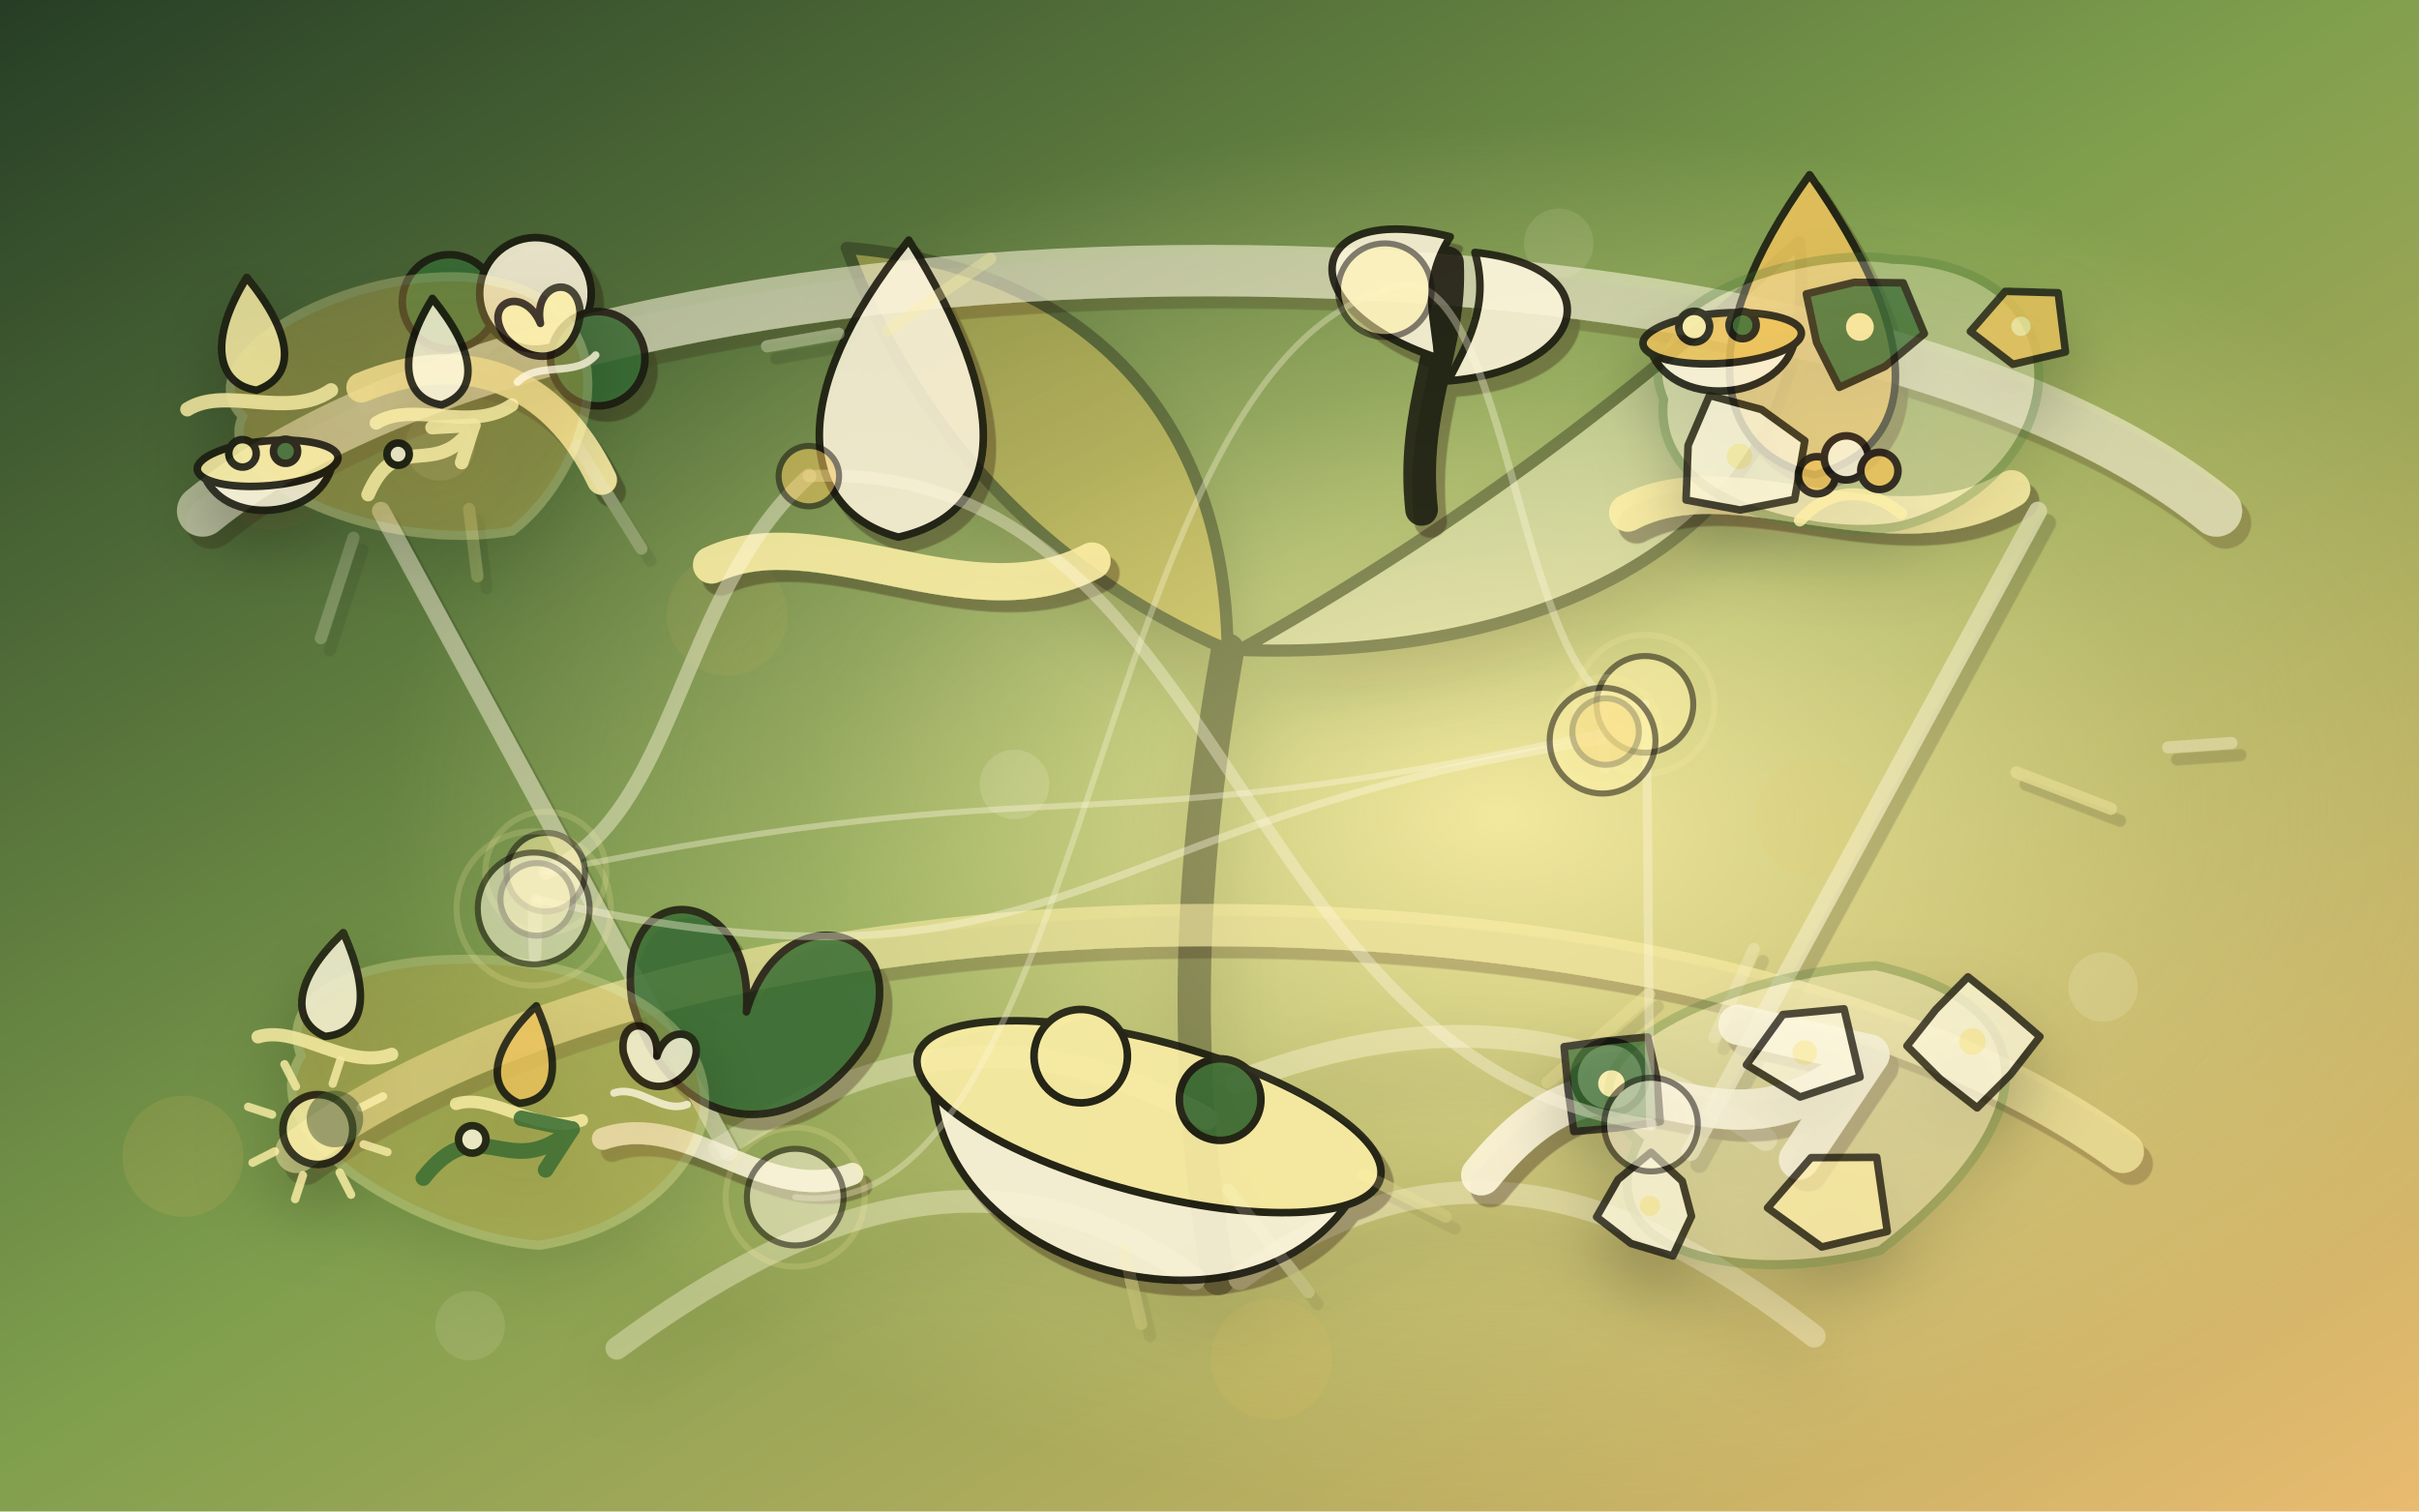
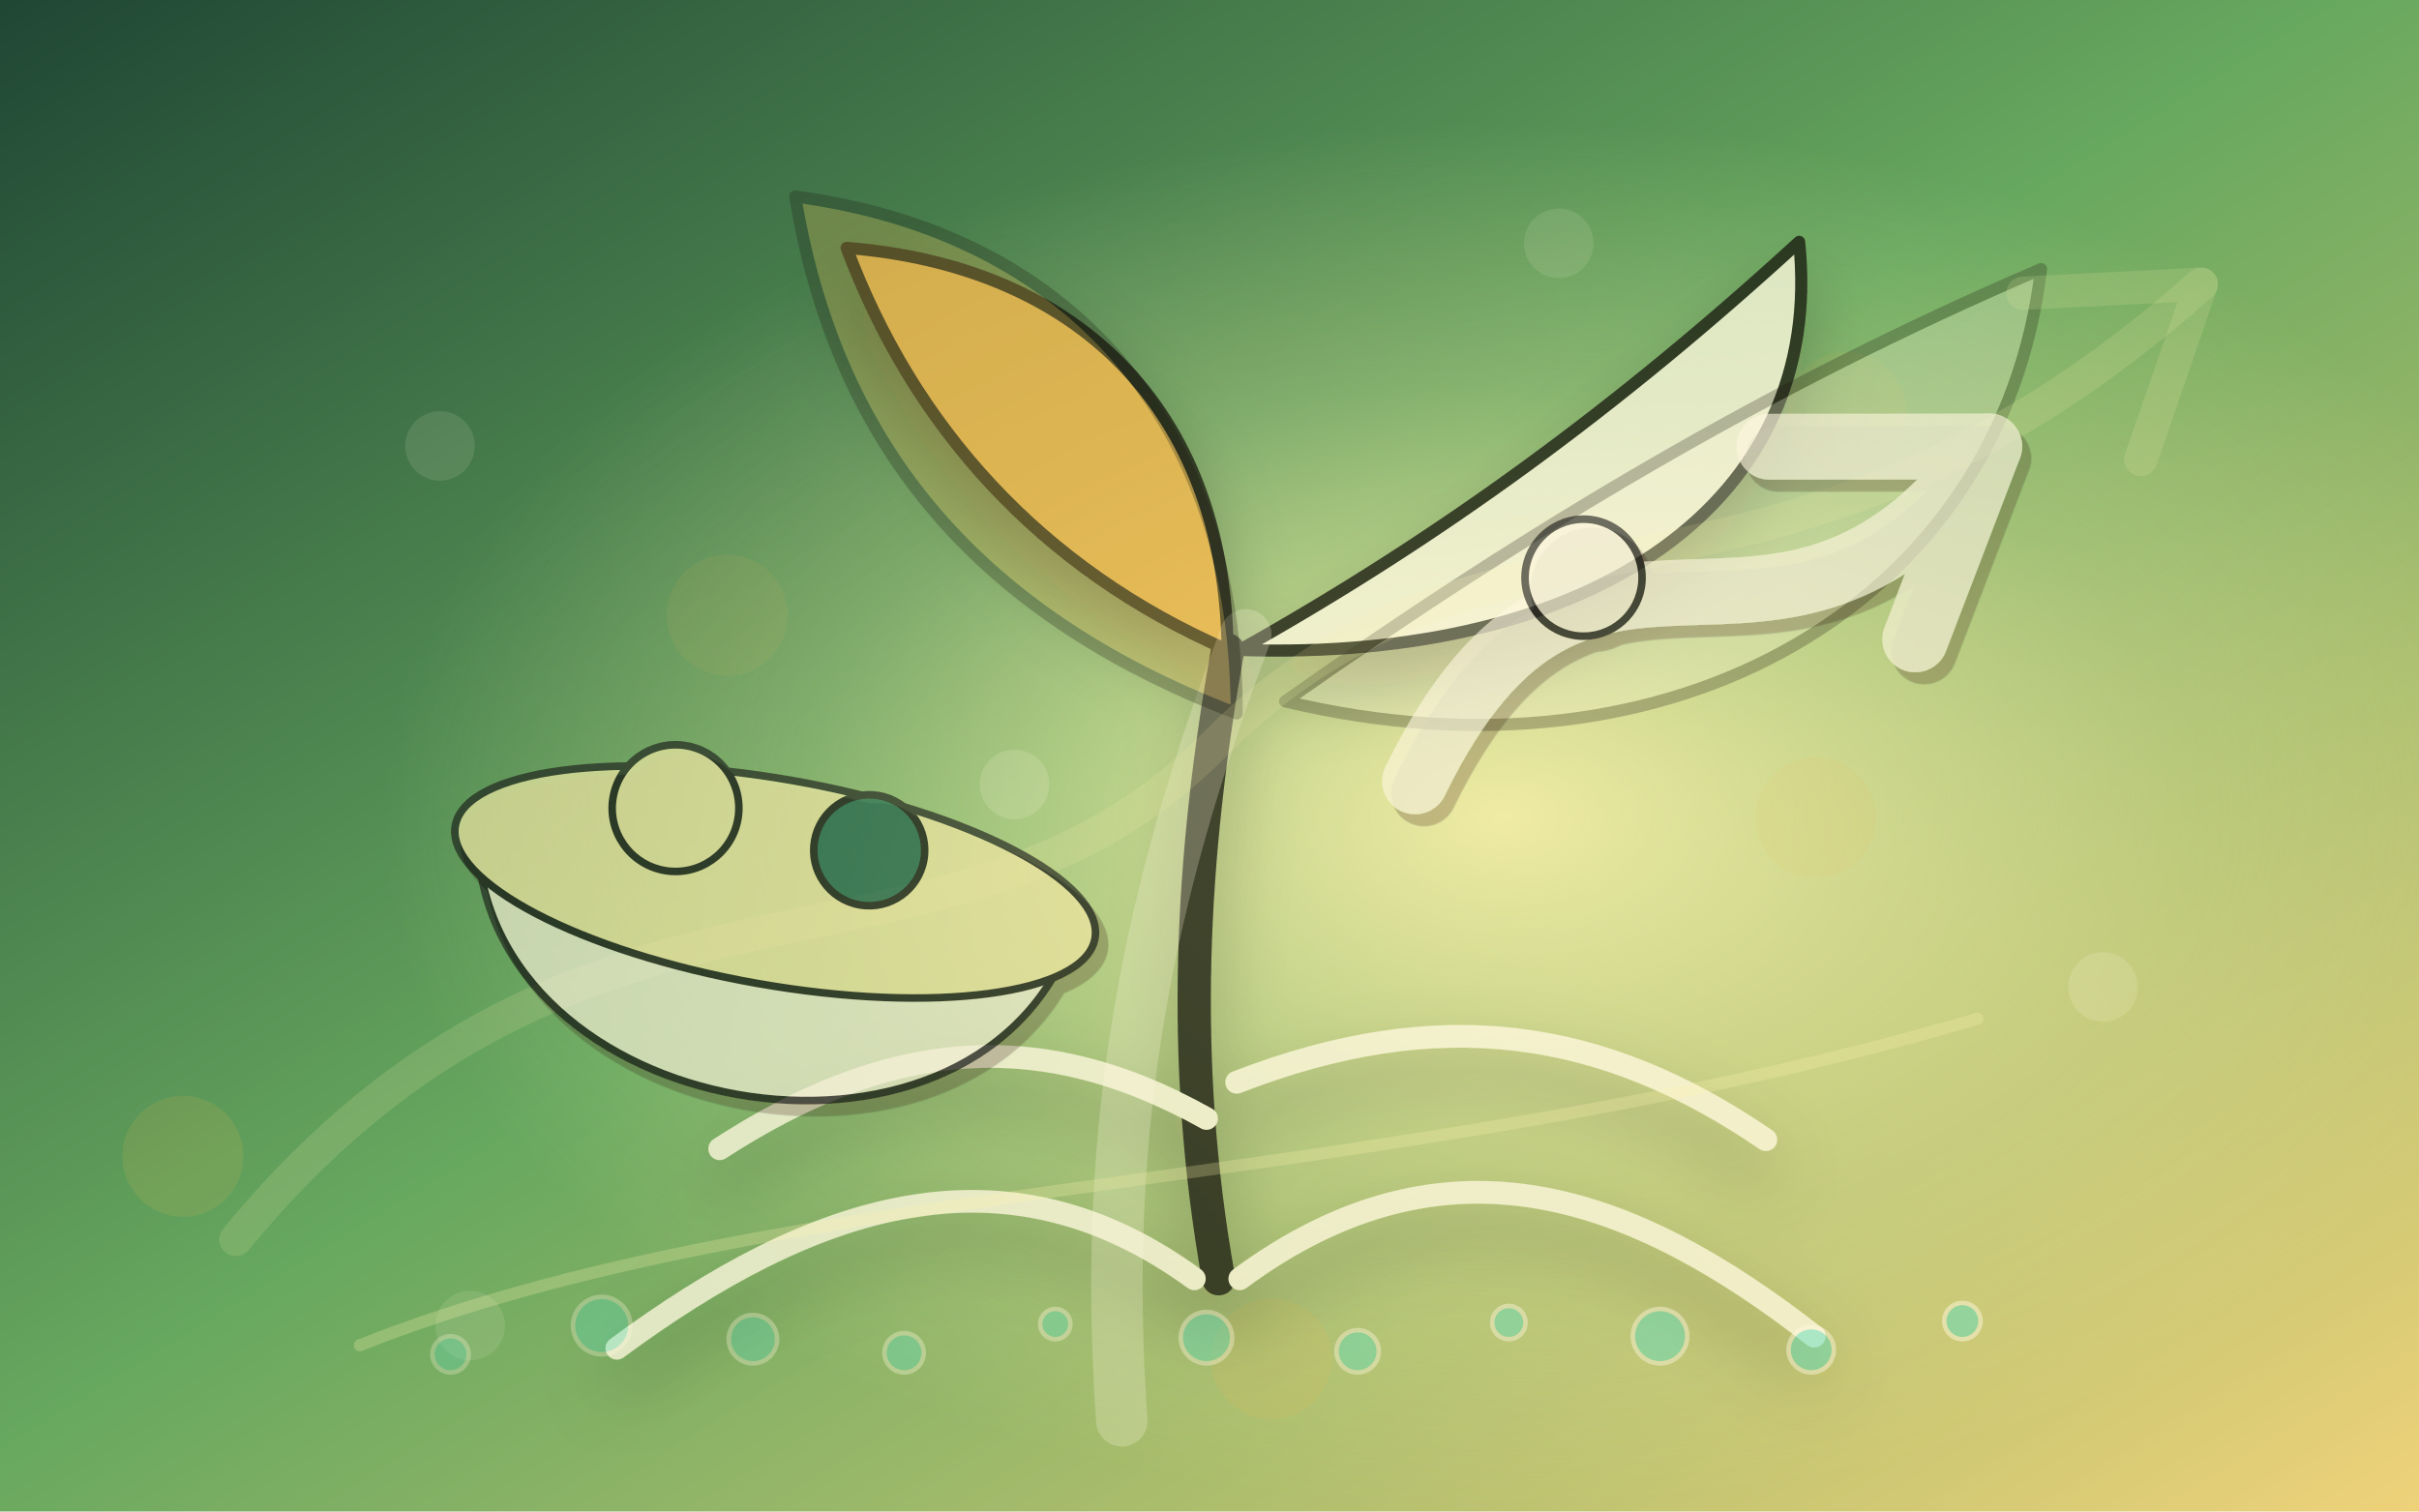
<svg xmlns="http://www.w3.org/2000/svg" width="1600" height="1000" viewBox="0 0 1600 1000" role="img" aria-labelledby="title desc">
  <defs>
    <linearGradient id="posterBg" x1="0" y1="0" x2="1" y2="1">
-       <stop offset="0%" stop-color="#263d25" />
-       <stop offset="48%" stop-color="#7f9f4d" />
-       <stop offset="100%" stop-color="#e9bb70" />
+       <stop offset="0%" stop-color="#1f4634" />
+       <stop offset="48%" stop-color="#67a85f" />
+       <stop offset="100%" stop-color="#efd27a" />
    </linearGradient>
    <radialGradient id="warmGlow" cx="62%" cy="54%" r="46%">
-       <stop offset="0%" stop-color="#fff1a8" stop-opacity=".88" />
-       <stop offset="62%" stop-color="#fff1a8" stop-opacity=".24" />
-       <stop offset="100%" stop-color="#fff1a8" stop-opacity="0" />
+       <stop offset="0%" stop-color="#fff3ad" stop-opacity=".88" />
+       <stop offset="62%" stop-color="#fff3ad" stop-opacity=".24" />
+       <stop offset="100%" stop-color="#fff3ad" stop-opacity="0" />
    </radialGradient>
    <filter id="posterShadow" x="-20%" y="-20%" width="140%" height="150%">
      <feDropShadow dx="0" dy="22" stdDeviation="22" flood-color="#140d08" flood-opacity=".32" />
    </filter>
    <filter id="hardInk" x="-20%" y="-20%" width="140%" height="150%">
      <feDropShadow dx="6" dy="8" stdDeviation="0" flood-color="#12100c" flood-opacity=".34" />
    </filter>
    <style>
      .ink { stroke: #16120d; stroke-width: 8; stroke-linecap: round; stroke-linejoin: round; }
      .thin { stroke: #16120d; stroke-width: 5; stroke-linecap: round; stroke-linejoin: round; }
    </style>
  </defs>
  <rect width="1600" height="1000" fill="url(#posterBg)" />
  <rect width="1600" height="1000" fill="url(#warmGlow)" />
-   <circle cx="1201" cy="541" r="40" fill="#efc45b" opacity="0.08" />
+   <circle cx="1201" cy="541" r="40" fill="#f2b84d" opacity="0.08" />
  <circle cx="291" cy="295" r="23" fill="#fff8df" opacity="0.11" />
-   <circle cx="841" cy="899" r="40" fill="#efc45b" opacity="0.13" />
+   <circle cx="841" cy="899" r="40" fill="#f2b84d" opacity="0.13" />
  <circle cx="1391" cy="653" r="23" fill="#fff8df" opacity="0.16" />
-   <circle cx="481" cy="407" r="40" fill="#efc45b" opacity="0.08" />
+   <circle cx="481" cy="407" r="40" fill="#f2b84d" opacity="0.08" />
  <circle cx="1031" cy="161" r="23" fill="#fff8df" opacity="0.11" />
-   <circle cx="121" cy="765" r="40" fill="#efc45b" opacity="0.13" />
+   <circle cx="121" cy="765" r="40" fill="#f2b84d" opacity="0.13" />
  <circle cx="671" cy="519" r="23" fill="#fff8df" opacity="0.16" />
-   <circle cx="1221" cy="273" r="40" fill="#efc45b" opacity="0.08" />
+   <circle cx="1221" cy="273" r="40" fill="#f2b84d" opacity="0.08" />
  <circle cx="311" cy="877" r="23" fill="#fff8df" opacity="0.11" />
-   <g filter="url(#posterShadow)" opacity=".36">
+   <g id="semantic-scene" data-scene-group="C08_GROWTH_FOOD_MATERIAL" data-primary-category="growth" filter="url(#posterShadow)" opacity=".76">
    <g id="poster-growth-roots">
      <path d="M806 846 C780 700 788 566 812 430" fill="none" stroke="#16120d" stroke-width="22" stroke-linecap="round" />
-       <path d="M812 430 C688 376 604 282 560 164 C712 176 810 270 812 430Z" fill="#efc45b" class="ink" />
+       <path d="M812 430 C688 376 604 282 560 164 C712 176 810 270 812 430Z" fill="#f2b84d" class="ink" />
      <path d="M820 430 C952 356 1070 270 1190 160 C1208 332 1054 438 820 430Z" fill="#fff8df" class="ink" />
      <path d="M790 846 C664 754 538 796 408 892 M820 846 C958 744 1082 792 1200 884 M798 740 C684 676 584 690 476 760 M818 716 C952 664 1060 680 1168 754" fill="none" stroke="#fff8df" stroke-width="15" stroke-linecap="round" />
    </g>
  </g>
-   <g id="pair-signature-mural" filter="url(#hardInk)">
-     <g opacity=".98">
-       <path d="M134 338 C394 126 1206 126 1466 338" fill="none" stroke="#fff8df" stroke-width="34" stroke-linecap="round" opacity=".56" />
-       <path d="M196 762 C470 562 1130 562 1404 762" fill="none" stroke="#fff1a8" stroke-width="28" stroke-linecap="round" opacity=".58" />
-       <path d="M252 338 L482 762 M1348 338 L1118 762" stroke="#fff8df" stroke-width="12" stroke-linecap="round" opacity=".45" />
-       <g transform="rotate(21.0 345.0 218.0)">
-         <g opacity=".86">
-           <path d="M259.8 291.8 C313.8 240.7 376.2 240.7 430.2 291.8" fill="none" stroke="#fff1a8" stroke-width="19.9" stroke-linecap="round" />
-           <circle cx="293.9" cy="218.0" r="31.2" fill="#386b32" class="thin" />
-           <circle cx="345.0" cy="192.4" r="36.9" fill="#fff8df" class="thin" />
-           <circle cx="399.0" cy="218.0" r="31.2" fill="#386b32" class="thin" />
-         </g>
-       </g>
-       <g transform="rotate(2.0 597.0 276.0)">
-         <g opacity=".86">
-           <path d="M597.0 158.8 C517.6 264.7 530.9 340.3 597.0 355.4 C668.8 336.5 668.8 264.7 597.0 158.8Z" fill="#fff8df" class="thin" />
-           <path d="M474.1 378.1 C544.1 342.1 646.1 412.1 725.5 366.7" fill="none" stroke="#fff1a8" stroke-width="24.6" stroke-linecap="round" />
-         </g>
-       </g>
-       <g transform="rotate(6.0 949.0 254.0)">
-         <g transform="rotate(0 949.0 254.0)" opacity=".86">
-           <path d="M949.0 337.5 C934.6 271.3 957.6 228.1 949.0 173.4" fill="none" stroke="#16120d" stroke-width="21.6" stroke-linecap="round" />
-           <path d="M949.0 236.7 C845.3 213.7 851.1 141.7 949.0 156.1 C931.7 190.6 946.1 213.7 949.0 236.7Z" fill="#fff8df" class="thin" />
-           <path d="M957.6 251.1 C1049.8 233.8 1058.4 164.7 966.3 164.7 C980.7 199.3 966.3 228.1 957.6 251.1Z" fill="#fff8df" class="thin" />
-         </g>
-       </g>
-       <g transform="rotate(-1.0 1199.0 234.0)">
-         <g opacity=".86">
-           <path d="M1199.0 115.6 C1118.8 222.5 1132.2 298.9 1199.0 314.2 C1271.6 295.1 1271.6 222.5 1199.0 115.6Z" fill="#efc45b" class="thin" />
-           <path d="M1074.8 337.1 C1145.5 300.9 1248.7 371.5 1328.9 325.7" fill="none" stroke="#fff1a8" stroke-width="24.8" stroke-linecap="round" />
-         </g>
-       </g>
-       <g transform="rotate(-7.0 493.0 690.0)">
-         <g transform="rotate(17 493.0 690.0)" opacity=".84">
-           <path d="M414.2 675.4 C387.9 593.6 481.3 584.9 490.1 669.6 C498.8 584.9 595.2 593.6 571.8 675.4 C536.8 757.2 452.1 757.2 414.2 675.4Z" fill="#386b32" class="thin" />
-           <path d="M411.2 768.8 C463.8 739.6 525.1 795.1 577.7 763.0" fill="none" stroke="#fff8df" stroke-width="14.6" stroke-linecap="round" />
-         </g>
-       </g>
-       <g transform="rotate(15.0 757.0 750.0)">
-         <g opacity=".88">
-           <path d="M610.3 742.3 C637.3 877.4 876.7 877.4 903.7 742.3Z" fill="#fff8df" class="thin" />
-           <ellipse cx="757.0" cy="738.4" rx="158.3" ry="50.2" fill="#fff1a8" class="thin" />
-           <circle cx="703.0" cy="711.4" r="30.9" fill="#fff1a8" class="thin" />
-           <circle cx="799.5" cy="715.3" r="27.0" fill="#386b32" class="thin" />
-         </g>
-       </g>
-       <g transform="rotate(11.0 1113.0 728.0)">
-         <g opacity=".86">
-           <path d="M991.6 802.0 C1065.6 662.9 1136.7 790.2 1228.4 674.7" fill="none" stroke="#fff8df" stroke-width="26.6" stroke-linecap="round" />
-           <path d="M1228.4 674.7 L1139.6 671.8 M1228.4 674.7 L1195.9 751.7" fill="none" stroke="#fff8df" stroke-width="26.6" stroke-linecap="round" />
-           <circle cx="1062.7" cy="722.1" r="23.7" fill="#fff8df" class="thin" />
-         </g>
-       </g>
-       <path d="M723.5 851.0 L774.5 851.0" stroke="#fff1a8" stroke-width="8" stroke-linecap="round" opacity="0.18" transform="rotate(77 749.0 851.0)" />
-       <path d="M188.0 389.0 L258.0 389.0" stroke="#fff8df" stroke-width="8" stroke-linecap="round" opacity="0.23" transform="rotate(108 223.0 389.0)" />
-       <path d="M1012.5 687.0 L1101.5 687.0" stroke="#fff1a8" stroke-width="8" stroke-linecap="round" opacity="0.28" transform="rotate(139 1057.0 687.0)" />
-       <path d="M507.0 225.0 L555.0 225.0" stroke="#fff8df" stroke-width="8" stroke-linecap="round" opacity="0.33" transform="rotate(170 531.0 225.0)" />
-       <path d="M1331.5 523.0 L1398.5 523.0" stroke="#fff1a8" stroke-width="8" stroke-linecap="round" opacity="0.38" transform="rotate(21 1365.0 523.0)" />
-       <path d="M796.0 821.0 L882.0 821.0" stroke="#fff8df" stroke-width="8" stroke-linecap="round" opacity="0.18" transform="rotate(52 839.0 821.0)" />
-       <path d="M290.5 359.0 L335.5 359.0" stroke="#fff1a8" stroke-width="8" stroke-linecap="round" opacity="0.23" transform="rotate(83 313.0 359.0)" />
-       <path d="M1115.0 657.0 L1179.0 657.0" stroke="#fff8df" stroke-width="8" stroke-linecap="round" opacity="0.28" transform="rotate(114 1147.0 657.0)" />
-       <path d="M579.5 195.0 L662.5 195.0" stroke="#fff1a8" stroke-width="8" stroke-linecap="round" opacity="0.33" transform="rotate(145 621.0 195.0)" />
-       <path d="M1434.0 493.0 L1476.0 493.0" stroke="#fff8df" stroke-width="8" stroke-linecap="round" opacity="0.38" transform="rotate(176 1455.0 493.0)" />
-       <path d="M898.5 791.0 L959.5 791.0" stroke="#fff1a8" stroke-width="8" stroke-linecap="round" opacity="0.18" transform="rotate(27 929.0 791.0)" />
-       <path d="M363.0 329.0 L443.0 329.0" stroke="#fff8df" stroke-width="8" stroke-linecap="round" opacity="0.23" transform="rotate(58 403.0 329.0)" />
-     </g>
+   <g id="semantic-atmosphere" opacity=".72">
+     <path d="M742 940 C728 742 760 590 824 420" fill="none" stroke="#fff8df" stroke-width="34" stroke-linecap="round" opacity=".34" />
+     <path d="M818 472 C640 404 552 288 526 130 C720 156 818 292 818 472Z" fill="#f2b84d" opacity=".34" class="ink" />
+     <path d="M850 464 C1012 350 1168 256 1350 178 C1324 398 1108 526 850 464Z" fill="#fff8df" opacity=".34" class="ink" />
+     <path d="M156 820 C388 538 626 672 804 492 C986 308 1178 436 1456 188" fill="none" stroke="#fff3ad" stroke-width="22" stroke-linecap="round" opacity=".20" />
+     <path d="M1456 188 L1338 194 M1456 188 L1416 304" fill="none" stroke="#fff3ad" stroke-width="22" stroke-linecap="round" opacity=".20" />
+     <path d="M238 890 C520 778 912 790 1308 674" fill="none" stroke="#fff3ad" stroke-width="8" stroke-linecap="round" opacity=".34" />
  </g>
-   <g id="semantic-layer-icons" filter="url(#posterShadow)">
-     <g transform="rotate(-5.0 281.0 265.0)" opacity=".92">
-       <path d="M160.0 265.0 C126.0 224.0 231.0 174.0 315.0 186.0 C436.0 208.0 386.0 322.0 331.0 356.0 C247.0 364.0 136.0 306.0 160.0 265.0Z" fill="#efc45b" opacity=".28" stroke="#fff1a8" stroke-width="6" />
-       <g opacity=".86">
-         <path d="M170.8 173.6 C140.6 213.9 145.6 242.7 170.8 248.5 C198.2 241.3 198.2 213.9 170.8 173.6Z" fill="#fff1a8" class="thin" />
-         <path d="M124.0 257.1 C150.6 243.4 189.5 270.1 219.8 252.8" fill="none" stroke="#fff1a8" stroke-width="9.4" stroke-linecap="round" />
-       </g>
-       <g opacity=".86">
-         <path d="M291.9 198.1 C263.3 236.2 268.1 263.4 291.9 268.8 C317.7 262.0 317.7 236.2 291.9 198.1Z" fill="#fff8df" class="thin" />
-         <path d="M247.7 277.0 C272.9 264.0 309.6 289.2 338.1 272.9" fill="none" stroke="#fff1a8" stroke-width="8.8" stroke-linecap="round" />
-       </g>
-       <g transform="rotate(-12 364.0 227.2)" opacity=".84">
-         <path d="M338.1 222.4 C329.4 195.6 360.2 192.7 363.0 220.5 C365.9 192.7 397.6 195.6 389.9 222.4 C378.4 249.3 350.6 249.3 338.1 222.4Z" fill="#fff1a8" class="thin" />
-         <path d="M337.1 253.2 C354.4 243.6 374.6 261.8 391.8 251.2" fill="none" stroke="#fff8df" stroke-width="5.0" stroke-linecap="round" />
-       </g>
+   <g id="semantic-focal-cues" filter="url(#hardInk)">
+     <g transform="rotate(10.0 510.0 599.0)" opacity=".70">
      <g opacity=".88">
-         <path d="M130.5 298.4 C138.5 338.3 209.1 338.3 217.1 298.4Z" fill="#fff8df" class="thin" />
-         <ellipse cx="173.8" cy="297.3" rx="46.7" ry="14.8" fill="#fff1a8" class="thin" />
-         <circle cx="157.8" cy="289.3" r="9.1" fill="#fff1a8" class="thin" />
-         <circle cx="186.3" cy="290.4" r="8.0" fill="#386b32" class="thin" />
-       </g>
-       <g opacity=".86">
-         <path d="M238.2 323.7 C261.2 280.4 283.3 320.0 311.8 284.1" fill="none" stroke="#fff1a8" stroke-width="9.0" stroke-linecap="round" />
-         <path d="M311.8 284.1 L284.2 283.2 M311.8 284.1 L301.7 308.0" fill="none" stroke="#fff1a8" stroke-width="9.0" stroke-linecap="round" />
-         <circle cx="260.3" cy="298.8" r="7.4" fill="#fff8df" class="thin" />
+         <path d="M310.9 588.5 C347.6 771.9 672.4 771.9 709.1 588.5Z" fill="#fff8df" class="thin" />
+         <ellipse cx="510.0" cy="583.3" rx="214.8" ry="68.1" fill="#fff3ad" class="thin" />
+         <circle cx="436.6" cy="546.6" r="41.9" fill="#fff3ad" class="thin" />
+         <circle cx="567.6" cy="551.8" r="36.7" fill="#23664f" class="thin" />
      </g>
    </g>
-     <g transform="rotate(-4.0 1233.0 255.0)" opacity=".92">
-       <path d="M1100.0 255.0 C1076.0 181.0 1213.0 161.0 1257.0 173.0 C1390.0 185.0 1370.0 325.0 1253.0 349.0 C1209.0 357.0 1086.0 329.0 1100.0 255.0Z" fill="#fff8df" opacity=".28" stroke="#386b32" stroke-width="6" />
-       <g opacity=".88">
-         <path d="M1092.9 218.6 C1101.8 263.4 1181.2 263.4 1190.2 218.6Z" fill="#fff8df" class="thin" />
-         <ellipse cx="1141.5" cy="217.3" rx="52.5" ry="16.6" fill="#efc45b" class="thin" />
-         <circle cx="1123.6" cy="208.4" r="10.2" fill="#fff1a8" class="thin" />
-         <circle cx="1155.6" cy="209.6" r="9.0" fill="#386b32" class="thin" />
-       </g>
-       <g opacity=".78">
-         <polygon points="1275.1,223.6 1247.7,243.4 1216.5,255.1 1203.6,224.4 1199.1,191.9 1231.4,186.5 1263.5,189.1" fill="#386b32" class="thin" />
-         <circle cx="1232.9" cy="216.2" r="9.2" fill="#fff1a8" />
-       </g>
-       <g opacity=".78">
-         <polygon points="1367.4,242.2 1332.1,247.9 1305.6,224.3 1330.5,199.4 1365.3,202.8" fill="#efc45b" class="thin" />
-         <circle cx="1339.2" cy="223.2" r="6.4" fill="#fff1a8" />
-       </g>
-       <g opacity=".78">
-         <polygon points="1181.9,327.0 1145.4,331.5 1110.2,322.4 1114.1,286.4 1130.5,254.5 1164.2,266.2 1191.3,288.8" fill="#fff8df" class="thin" />
-         <circle cx="1147.5" cy="296.1" r="8.4" fill="#fff1a8" />
-       </g>
+     <g transform="rotate(-2.0 1130.0 389.0)" opacity=".70">
      <g opacity=".86">
-         <path d="M1184.3 341.2 C1205.5 321.1 1230.2 321.1 1251.5 341.2" fill="none" stroke="#fff1a8" stroke-width="7.8" stroke-linecap="round" />
-         <circle cx="1197.7" cy="312.1" r="12.3" fill="#efc45b" class="thin" />
-         <circle cx="1217.9" cy="302.0" r="14.6" fill="#fff8df" class="thin" />
-         <circle cx="1239.1" cy="312.1" r="12.3" fill="#efc45b" class="thin" />
-       </g>
-     </g>
-     <g transform="rotate(10.0 338.0 723.0)" opacity=".92">
-       <path d="M197.0 723.0 C162.0 663.0 302.0 627.0 373.0 639.0 C514.0 662.0 478.0 784.0 374.0 819.0 C303.0 827.0 172.0 783.0 197.0 723.0Z" fill="#efc45b" opacity=".28" stroke="#fff1a8" stroke-width="6" />
-       <g opacity=".86">
-         <path d="M210.4 637.9 C182.2 675.4 186.9 702.2 210.4 707.6 C235.8 700.9 235.8 675.4 210.4 637.9Z" fill="#fff8df" class="thin" />
-         <path d="M166.8 715.6 C191.6 702.9 227.8 727.7 255.9 711.6" fill="none" stroke="#fff1a8" stroke-width="8.7" stroke-linecap="round" />
-       </g>
-       <g opacity=".86">
-         <path d="M344.5 663.4 C318.0 698.7 322.4 723.9 344.5 728.9 C368.4 722.6 368.4 698.7 344.5 663.4Z" fill="#efc45b" class="thin" />
-         <path d="M303.5 736.5 C326.8 724.5 360.9 747.8 387.3 732.7" fill="none" stroke="#fff1a8" stroke-width="8.2" stroke-linecap="round" />
-       </g>
-       <g transform="rotate(1 429.6 688.4)" opacity=".84">
-         <path d="M406.4 684.1 C398.6 660.1 426.2 657.5 428.7 682.4 C431.3 657.5 459.7 660.1 452.8 684.1 C442.5 708.2 417.6 708.2 406.4 684.1Z" fill="#fff8df" class="thin" />
-         <path d="M405.5 711.7 C421.0 703.1 439.1 719.4 454.5 709.9" fill="none" stroke="#fff8df" stroke-width="5.0" stroke-linecap="round" />
-       </g>
-       <g opacity=".84">
-         <path d="M247.9 773.5 L264.3 775.8" stroke="#fff1a8" stroke-width="5.5" stroke-linecap="round" />
-         <path d="M235.6 794.6 L245.5 807.7" stroke="#fff1a8" stroke-width="5.5" stroke-linecap="round" />
-         <path d="M211.9 800.7 L209.6 817.0" stroke="#fff1a8" stroke-width="5.5" stroke-linecap="round" />
-         <path d="M190.9 788.3 L177.7 798.2" stroke="#fff1a8" stroke-width="5.5" stroke-linecap="round" />
-         <path d="M184.8 764.6 L168.4 762.3" stroke="#fff1a8" stroke-width="5.5" stroke-linecap="round" />
-         <path d="M197.2 743.6 L187.2 730.4" stroke="#fff1a8" stroke-width="5.5" stroke-linecap="round" />
-         <path d="M220.8 737.5 L223.1 721.2" stroke="#fff1a8" stroke-width="5.5" stroke-linecap="round" />
-         <path d="M241.8 749.9 L255.0 740.0" stroke="#fff1a8" stroke-width="5.5" stroke-linecap="round" />
-         <circle cx="216.4" cy="769.1" r="23.1" fill="#fff1a8" class="thin" />
-         <circle cx="226.3" cy="760.3" r="18.7" fill="#263d25" opacity=".5" />
-       </g>
-       <g opacity=".86">
-         <path d="M290.7 788.6 C319.2 735.0 346.6 784.0 381.9 739.6" fill="none" stroke="#386b32" stroke-width="10.3" stroke-linecap="round" />
-         <path d="M381.9 739.6 L347.7 738.4 M381.9 739.6 L369.4 769.2" fill="none" stroke="#386b32" stroke-width="10.3" stroke-linecap="round" />
-         <circle cx="318.1" cy="757.8" r="9.1" fill="#fff8df" class="thin" />
-       </g>
-     </g>
-     <g transform="rotate(-10.0 1197.0 735.0)" opacity=".92">
-       <path d="M1082.0 735.0 C1022.0 666.0 1167.0 636.0 1257.0 648.0 C1372.0 696.0 1342.0 774.0 1227.0 834.0 C1137.0 842.0 1032.0 804.0 1082.0 735.0Z" fill="#fff8df" opacity=".28" stroke="#386b32" stroke-width="6" />
-       <g opacity=".78">
-         <polygon points="1101.2,695.9 1098.4,724.8 1069.5,723.9 1041.0,721.3 1042.1,692.8 1044.4,664.9 1072.5,666.0 1100.0,668.2" fill="#386b32" class="thin" />
-         <circle cx="1071.0" cy="694.4" r="8.8" fill="#fff1a8" />
-       </g>
-       <g opacity=".78">
-         <polygon points="1233.7,718.7 1192.3,724.8 1161.1,697.7 1190.6,669.1 1231.1,672.4" fill="#fff8df" class="thin" />
-         <circle cx="1200.5" cy="696.4" r="8.1" fill="#fff1a8" />
-       </g>
-       <g opacity=".78">
-         <polygon points="1355.5,713.0 1332.0,734.3 1306.4,752.2 1285.5,729.0 1267.8,703.8 1290.8,683.4 1315.5,665.8 1335.5,688.5" fill="#fff8df" class="thin" />
-         <circle cx="1311.0" cy="708.4" r="8.8" fill="#fff1a8" />
-       </g>
-       <g opacity=".78">
-         <polygon points="1107.9,790.0 1091.2,813.8 1065.3,800.8 1046.0,779.6 1064.3,757.6 1088.9,743.7 1105.9,766.1" fill="#fff8df" class="thin" />
-         <circle cx="1082.0" cy="778.5" r="6.7" fill="#fff1a8" />
-       </g>
-       <g opacity=".78">
-         <polygon points="1233.7,822.4 1189.2,825.0 1158.4,793.3 1192.5,765.6 1235.3,772.9" fill="#fff1a8" class="thin" />
-         <circle cx="1200.5" cy="795.5" r="8.7" fill="#fff1a8" />
+         <path d="M931.6 510.0 C1052.6 282.5 1168.7 490.6 1318.8 301.9" fill="none" stroke="#fff8df" stroke-width="43.6" stroke-linecap="round" />
+         <path d="M1318.8 301.9 L1173.6 297.0 M1318.8 301.9 L1265.5 427.7" fill="none" stroke="#fff8df" stroke-width="43.6" stroke-linecap="round" />
+         <circle cx="1047.7" cy="379.3" r="38.7" fill="#fff8df" class="thin" />
      </g>
    </g>
  </g>
-   <g id="root-constellation">
-     <path d="M526.0 792.0 C721.0 817.0 721.0 250.0 916.0 192.0" fill="none" stroke="#fff8df" stroke-width="4" stroke-linecap="round" opacity="0.33" />
-     <path d="M916.0 192.0 C1002.0 150.0 1002.0 491.0 1088.0 466.0" fill="none" stroke="#fff8df" stroke-width="5" stroke-linecap="round" opacity="0.35" />
-     <path d="M1088.0 466.0 C1090.0 453.0 1090.0 702.0 1092.0 744.0" fill="none" stroke="#fff8df" stroke-width="6" stroke-linecap="round" opacity="0.37" />
-     <path d="M1092.0 744.0 C813.5 707.0 813.5 302.0 535.0 315.0" fill="none" stroke="#fff8df" stroke-width="8" stroke-linecap="round" opacity="0.38" />
-     <path d="M535.0 315.0 C448.0 393.0 448.0 540.0 361.0 577.0" fill="none" stroke="#fff8df" stroke-width="10" stroke-linecap="round" opacity="0.43" />
-     <path d="M361.0 577.0 C711.5 505.0 711.5 562.0 1062.0 484.0" fill="none" stroke="#fff8df" stroke-width="4" stroke-linecap="round" opacity="0.38" />
-     <path d="M1062.0 484.0 C1061.0 563.0 1061.0 418.0 1060.0 490.0" fill="none" stroke="#fff8df" stroke-width="7" stroke-linecap="round" opacity="0.25" />
-     <path d="M1060.0 490.0 C707.5 541.0 707.5 674.0 355.0 595.0" fill="none" stroke="#fff8df" stroke-width="5" stroke-linecap="round" opacity="0.40" />
-     <path d="M355.0 595.0 C354.0 637.0 354.0 652.0 353.0 601.0" fill="none" stroke="#fff8df" stroke-width="8" stroke-linecap="round" opacity="0.33" />
-     <circle cx="526.0" cy="792.0" r="32" fill="#fff8df" opacity=".52" stroke="#16120d" stroke-width="4" />
-     <circle cx="526.0" cy="792.0" r="46" fill="none" stroke="#fff1a8" stroke-width="4" opacity=".18" />
-     <circle cx="916.0" cy="192.0" r="31" fill="#fff1a8" opacity=".52" stroke="#16120d" stroke-width="4" />
-     <circle cx="1088.0" cy="466.0" r="32" fill="#fff1a8" opacity=".52" stroke="#16120d" stroke-width="4" />
-     <circle cx="1088.0" cy="466.0" r="46" fill="none" stroke="#fff1a8" stroke-width="4" opacity=".18" />
-     <circle cx="1092.0" cy="744.0" r="31" fill="#fff8df" opacity=".52" stroke="#16120d" stroke-width="4" />
-     <circle cx="535.0" cy="315.0" r="20" fill="#efc45b" opacity=".52" stroke="#16120d" stroke-width="4" />
-     <circle cx="361.0" cy="577.0" r="26" fill="#fff1a8" opacity=".52" stroke="#16120d" stroke-width="4" />
-     <circle cx="361.0" cy="577.0" r="40" fill="none" stroke="#fff1a8" stroke-width="4" opacity=".18" />
-     <circle cx="1062.0" cy="484.0" r="22" fill="#efc45b" opacity=".52" stroke="#16120d" stroke-width="4" />
-     <circle cx="1062.0" cy="484.0" r="36" fill="none" stroke="#fff1a8" stroke-width="4" opacity=".18" />
-     <circle cx="1060.0" cy="490.0" r="35" fill="#fff1a8" opacity=".52" stroke="#16120d" stroke-width="4" />
-     <circle cx="355.0" cy="595.0" r="24" fill="#fff1a8" opacity=".52" stroke="#16120d" stroke-width="4" />
-     <circle cx="353.0" cy="601.0" r="37" fill="#fff8df" opacity=".52" stroke="#16120d" stroke-width="4" />
-     <circle cx="353.0" cy="601.0" r="51" fill="none" stroke="#fff1a8" stroke-width="4" opacity=".18" />
+   <g id="semantic-depth-cue">
+     <circle cx="298.0" cy="896.0" r="12" fill="#57e0c3" opacity="0.28" stroke="#fff8df" stroke-width="3" />
+     <circle cx="398.0" cy="877.0" r="19" fill="#57e0c3" opacity="0.30" stroke="#fff8df" stroke-width="3" />
+     <circle cx="498.0" cy="886.0" r="16" fill="#57e0c3" opacity="0.32" stroke="#fff8df" stroke-width="3" />
+     <circle cx="598.0" cy="895.0" r="13" fill="#57e0c3" opacity="0.34" stroke="#fff8df" stroke-width="3" />
+     <circle cx="698.0" cy="876.0" r="10" fill="#57e0c3" opacity="0.36" stroke="#fff8df" stroke-width="3" />
+     <circle cx="798.0" cy="885.0" r="17" fill="#57e0c3" opacity="0.38" stroke="#fff8df" stroke-width="3" />
+     <circle cx="898.0" cy="894.0" r="14" fill="#57e0c3" opacity="0.40" stroke="#fff8df" stroke-width="3" />
+     <circle cx="998.0" cy="875.0" r="11" fill="#57e0c3" opacity="0.42" stroke="#fff8df" stroke-width="3" />
+     <circle cx="1098.0" cy="884.0" r="18" fill="#57e0c3" opacity="0.44" stroke="#fff8df" stroke-width="3" />
+     <circle cx="1198.0" cy="893.0" r="15" fill="#57e0c3" opacity="0.46" stroke="#fff8df" stroke-width="3" />
+     <circle cx="1298.0" cy="874.0" r="12" fill="#57e0c3" opacity="0.48" stroke="#fff8df" stroke-width="3" />
  </g>
</svg>
